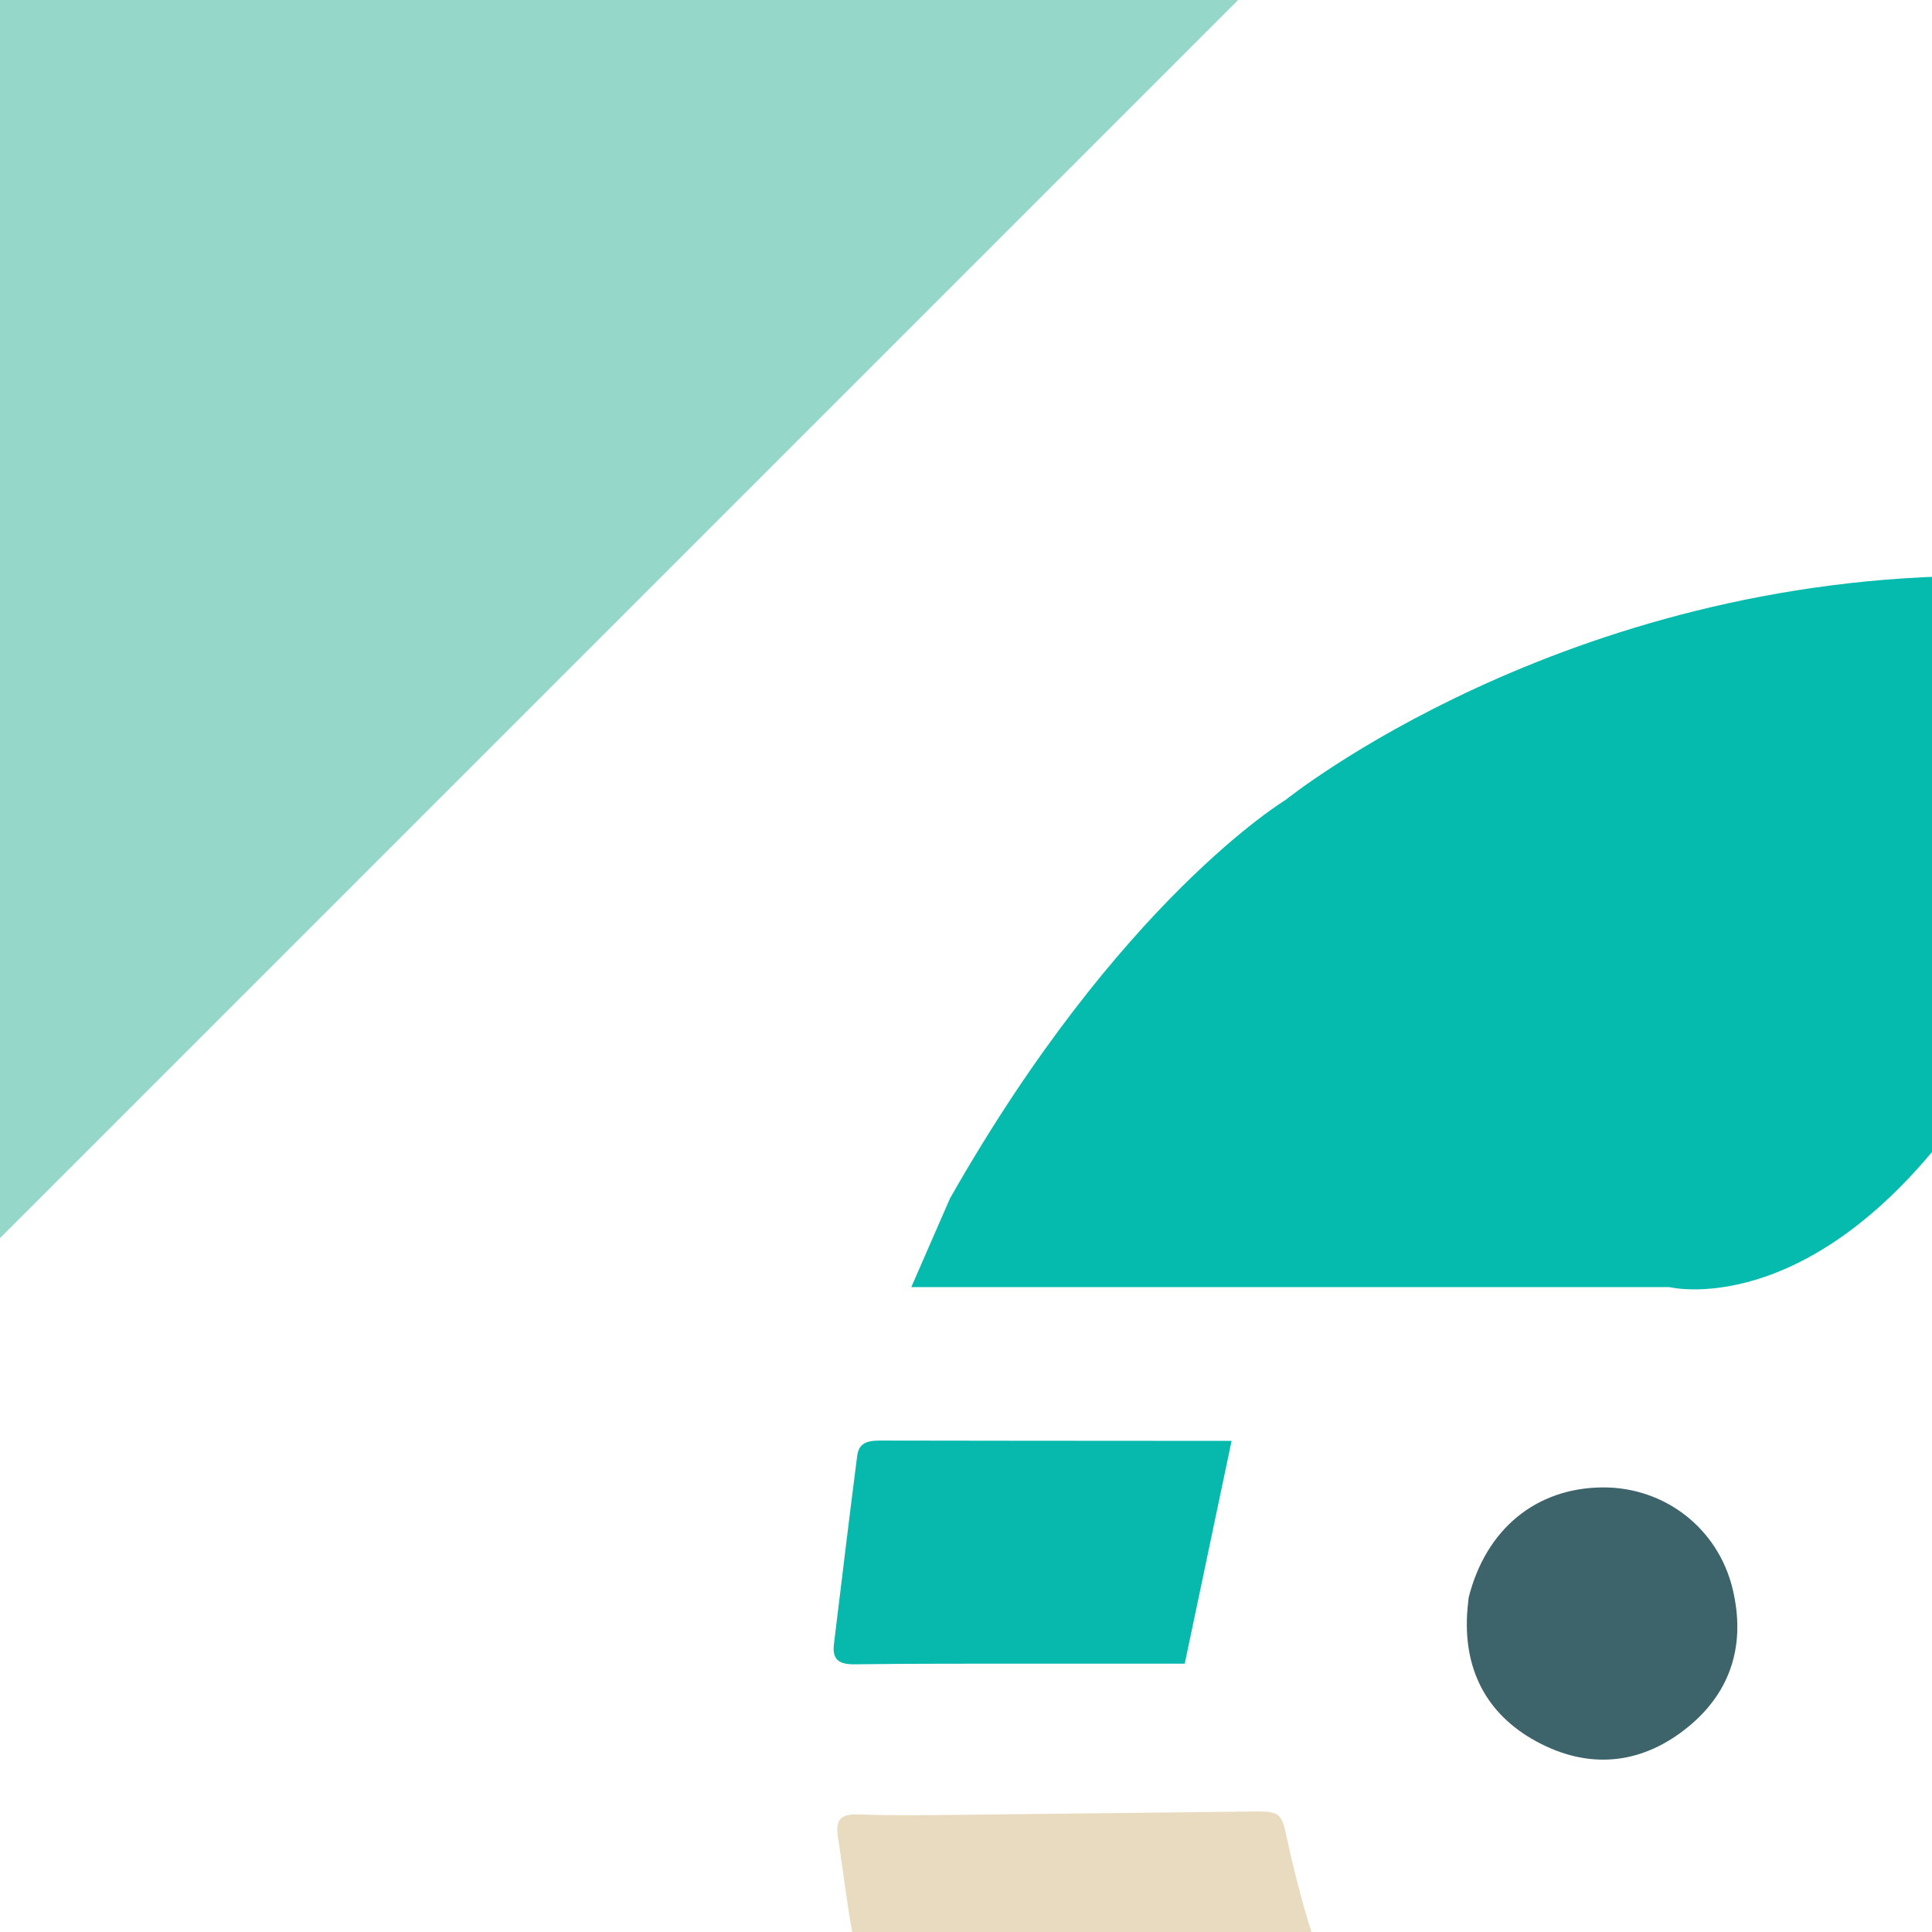
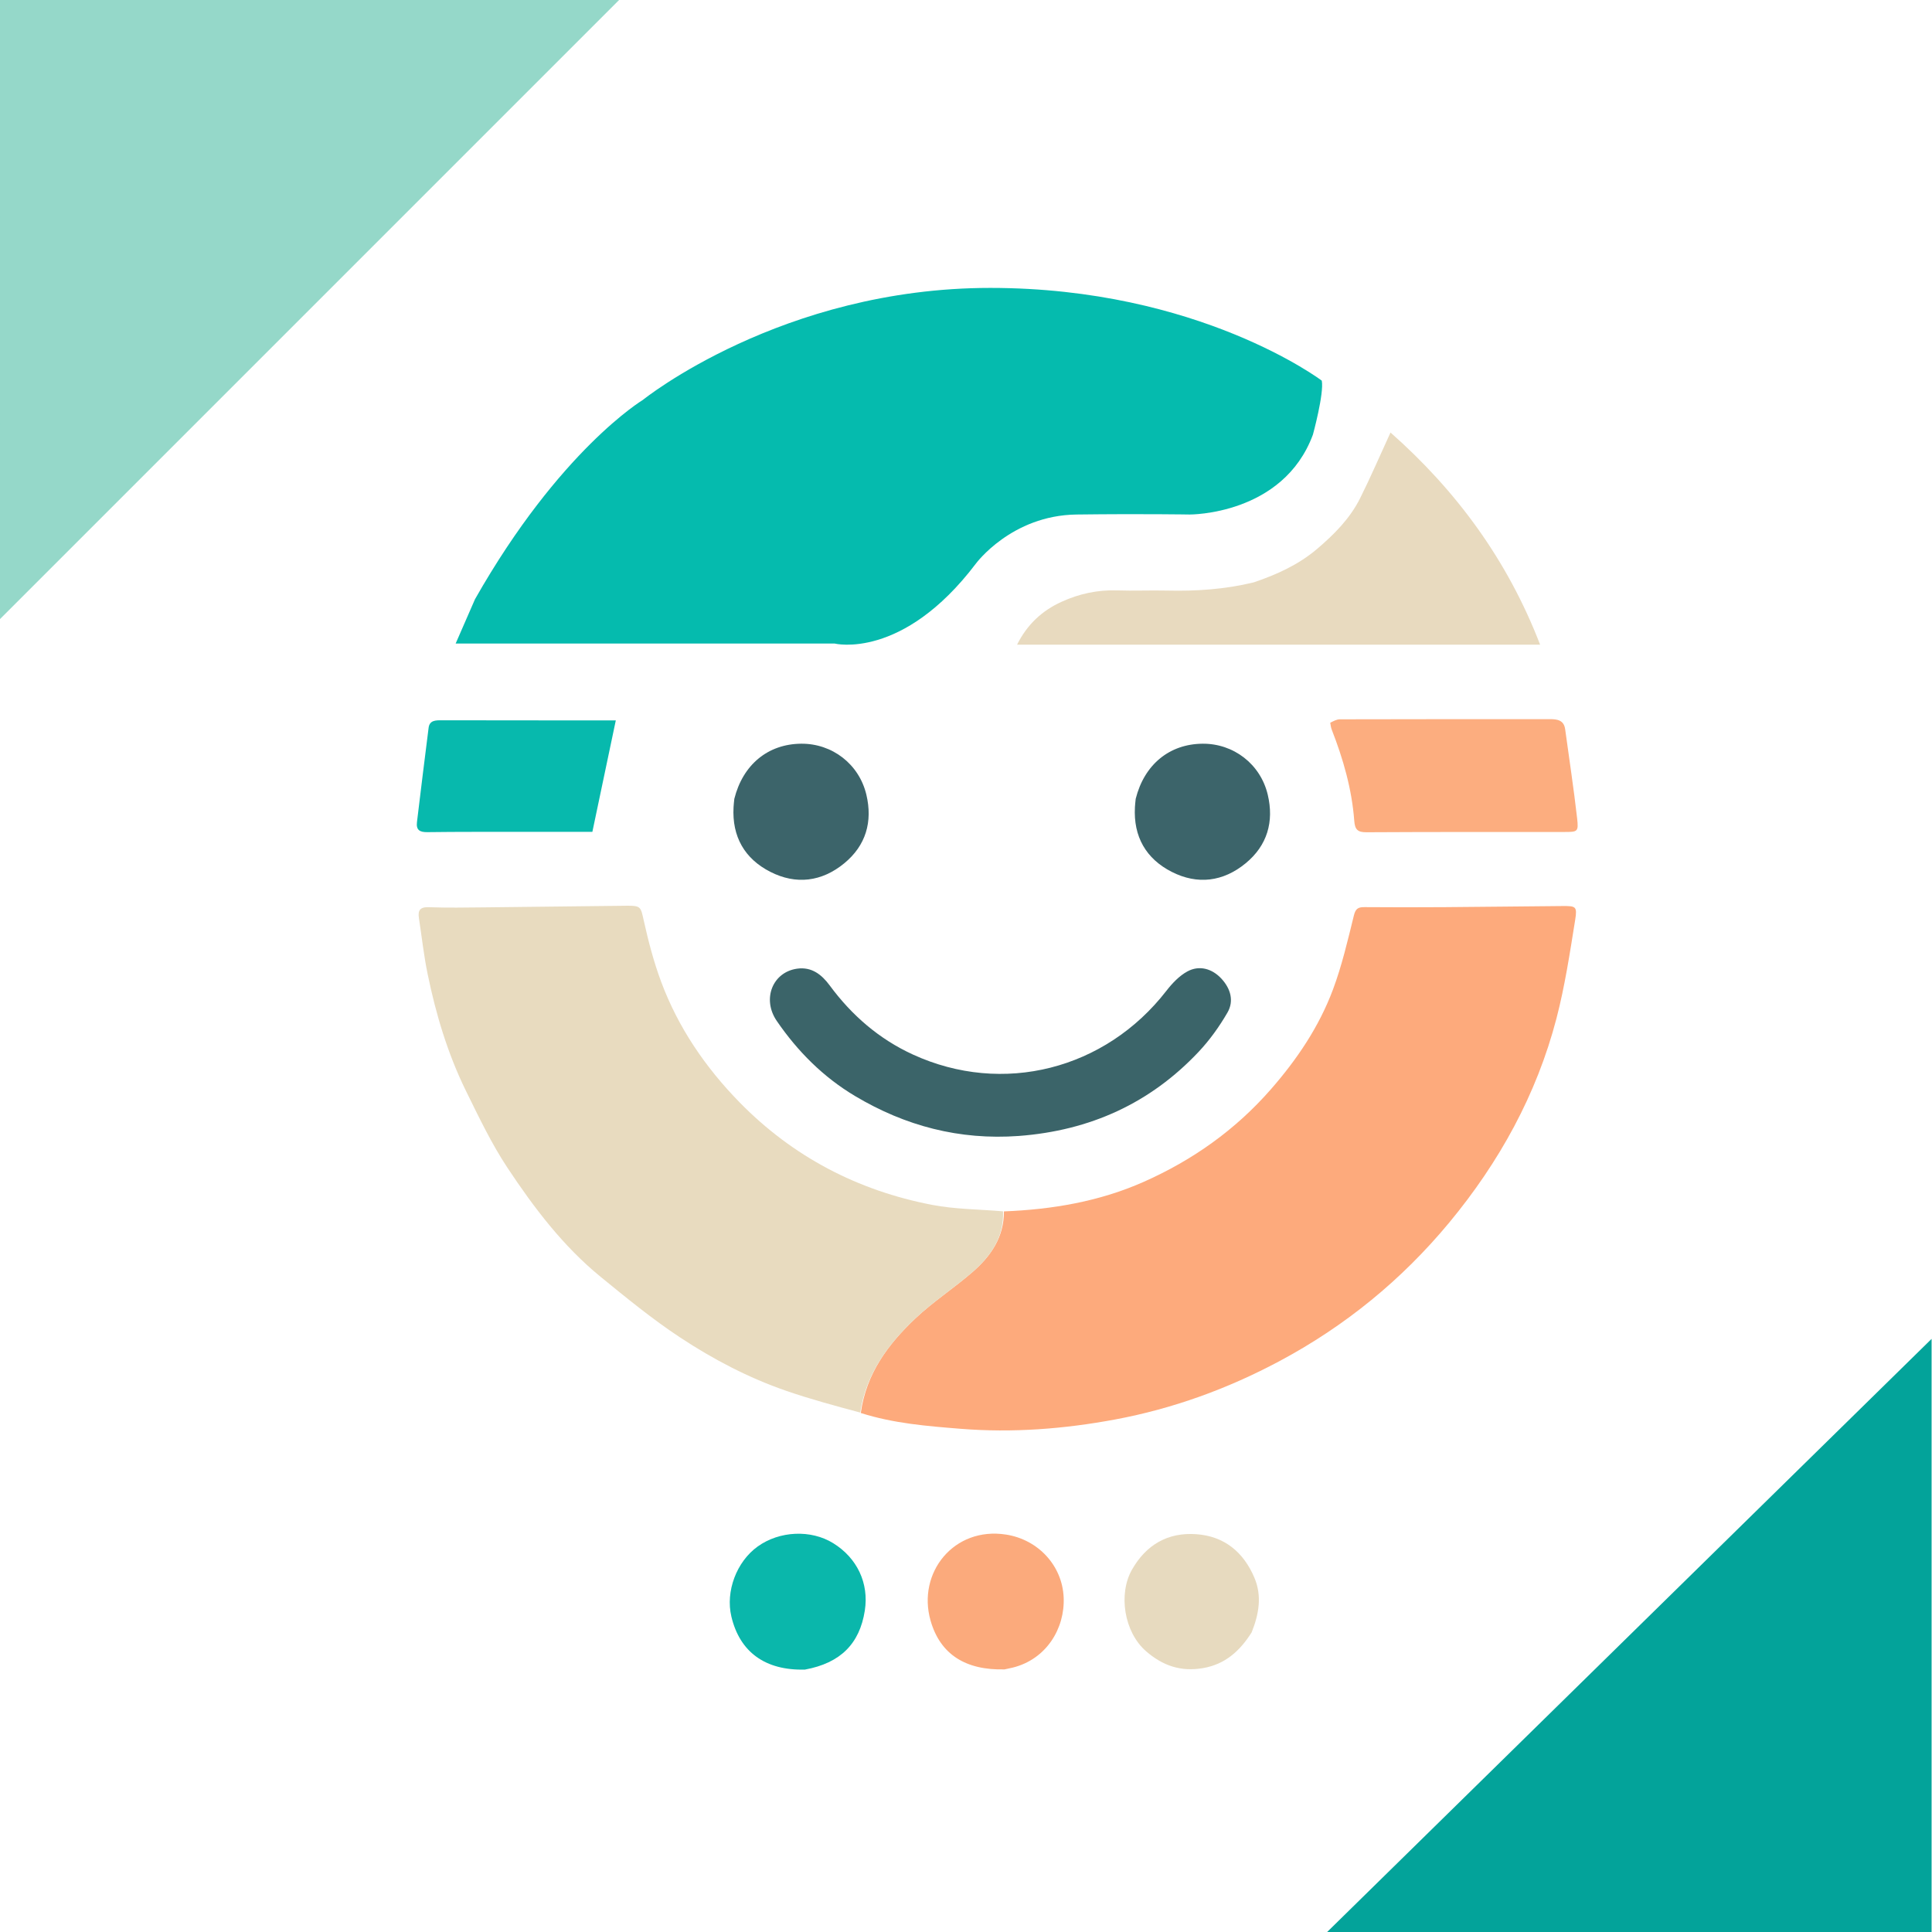
- <svg xmlns="http://www.w3.org/2000/svg" version="1.1" width="512" height="512" viewBox="0 0 512 512" enable-background="new 0 0 512 512" xml:space="preserve">
+ <svg xmlns="http://www.w3.org/2000/svg" version="1.1" width="1024" height="1024" viewBox="0 0 1024 1024" enable-background="new 0 0 1024 1024" xml:space="preserve">
  <path fill="#fdaa7c" opacity="1" stroke="none" d="m 532.1,642.061 c 25.619,-1.001 50.618,-5.231 74.169,-15.691 25.84,-11.477 48.443,-27.459 67.217,-48.902 13.959,-15.944 25.638,-33.263 33.029,-53.04 4.744,-12.694 7.818,-26.044 11.08,-39.239 0.907,-3.668 2.326,-4.419 5.612,-4.393 14.133,0.11 28.267,0.109 42.4,0.014 20.816,-0.141 41.63,-0.423 62.446,-0.588 7.169,-0.057 7.977,0.159 6.831,7.291 -2.813,17.513 -5.463,35.15 -9.928,52.282 -10.529,40.397 -30.361,76.265 -56.897,108.274 -25.104,30.281 -55.146,54.808 -89.927,73.371 -27.484,14.668 -56.506,25.215 -87.103,30.913 -27.035,5.035 -54.327,7.153 -81.902,4.936 -17.74,-1.426 -35.423,-2.818 -52.887,-8.371 2.862,-20.999 14.553,-36.53 28.872,-50.075 9.473,-8.961 20.596,-16.151 30.457,-24.736 9.607,-8.364 16.621,-18.481 16.533,-32.046 z" />
  <path fill="#e8dbbf" opacity="1" stroke="none" d="m 531.631,642.027 c 0.558,13.6 -6.456,23.716 -16.064,32.08 -9.861,8.585 -20.984,15.774 -30.457,24.736 -14.319,13.545 -26.01,29.076 -29.172,49.852 -13.193,-3.555 -26.491,-7.118 -39.468,-11.611 -19.843,-6.87 -38.451,-16.635 -55.891,-28.129 -14.748,-9.719 -28.515,-21.006 -42.224,-32.201 -19.88,-16.234 -35.307,-36.569 -49.35,-57.747 -8.483,-12.794 -15.165,-26.849 -21.971,-40.675 -9.719,-19.742 -16.009,-40.733 -20.415,-62.241 -1.99,-9.714 -3.073,-19.615 -4.576,-29.429 -0.628,-4.102 0.512,-6.002 5.254,-5.824 9.752,0.367 19.528,0.183 29.293,0.086 25.3,-0.253 50.599,-0.605 75.899,-0.868 7.21,-0.075 7.155,0.805 8.698,7.761 2.436,10.98 5.302,21.968 9.219,32.494 9.042,24.297 23.478,45.428 41.489,63.852 28.207,28.856 62.621,46.848 102.162,54.449 12.137,2.333 24.725,2.321 37.575,3.416 z" id="path1068" />
  <path fill="#e8dabf" opacity="1" stroke="none" d="m 664.429,308.688 c 12.437,-4.196 23.882,-9.442 33.667,-17.758 9.051,-7.693 17.421,-16.104 22.783,-26.828 5.578,-11.157 10.504,-22.639 16.119,-34.859 34.777,30.698 61.993,67.522 79.292,112.443 -92.813,0 -184.694,0 -277.223,0 5.338,-10.658 13.18,-17.975 23.514,-22.694 9.353,-4.271 19.126,-6.417 29.5,-6.067 8.823,0.297 17.668,-0.117 26.497,0.091 15.332,0.361 30.514,-0.62 45.853,-4.327 z" />
  <path fill="#3b6469" opacity="1" stroke="none" d="m 540.029,602.078 c -31.543,2.292 -60.213,-5.284 -86.826,-21.15 -16.884,-10.066 -30.475,-23.706 -41.5,-39.806 -7.952,-11.612 -2.206,-25.904 10.821,-27.711 7.615,-1.056 12.941,3.063 17.241,8.894 11.678,15.835 26.164,28.398 44.096,36.619 47.628,21.837 101.954,8.014 134.353,-33.778 3.063,-3.951 6.797,-7.901 11.095,-10.251 6.333,-3.462 13.154,-1.521 18.1,3.848 4.834,5.247 6.74,11.779 3.172,17.938 -4.294,7.412 -9.415,14.573 -15.282,20.805 -25.667,27.262 -57.547,41.741 -95.272,44.59 z" />
-   <path fill="#fcad7f" opacity="1" troke="none" d="m 705.052,383.082 c 1.75,-0.901 3.412,-1.823 5.076,-1.828 37.117,-0.094 74.235,-0.091 111.352,-0.091 3.849,-3e-5 7.425,0.465 8.09,5.36 2.141,15.756 4.564,31.479 6.347,47.275 0.801,7.099 0.229,7.164 -6.751,7.167 -34.954,0.017 -69.908,-0.051 -104.861,0.15 -4.739,0.027 -6.166,-1.386 -6.523,-6.118 -1.258,-16.68 -5.828,-32.626 -11.894,-48.166 -0.418,-1.071 -0.62,-2.227 -0.836,-3.75 z" />
+   <path fill="#fcad7f" opacity="1" stroke="none" d="m 705.052,383.082 c 1.75,-0.901 3.412,-1.823 5.076,-1.828 37.117,-0.094 74.235,-0.091 111.352,-0.091 3.849,-3e-5 7.425,0.465 8.09,5.36 2.141,15.756 4.564,31.479 6.347,47.275 0.801,7.099 0.229,7.164 -6.751,7.167 -34.954,0.017 -69.908,-0.051 -104.861,0.15 -4.739,0.027 -6.166,-1.386 -6.523,-6.118 -1.258,-16.68 -5.828,-32.626 -11.894,-48.166 -0.418,-1.071 -0.62,-2.227 -0.836,-3.75 z" />
  <path fill="#07b9ad" opacity="1" stroke="none" d="m 277,440.892 c -17.162,0.029 -33.826,-0.056 -50.486,0.166 -4.088,0.054 -6.025,-1.153 -5.513,-5.345 2.036,-16.66 4.027,-33.325 6.17,-49.971 0.516,-4.007 3.746,-3.984 6.888,-3.977 24.327,0.051 48.654,0.055 72.981,0.072 6.465,0.004 12.929,6.4e-4 19.346,6.4e-4 -4.142,19.7 -8.173,38.876 -12.416,59.055 -11.25,0 -23.86,0 -36.97,9.7e-4 z" />
  <path fill="#0ab7ab" opacity="1" stroke="none" d="m 426.647,884.915 c -21.057,0.571 -34.561,-9.291 -39.007,-28.124 -3.156,-13.369 2.737,-29.057 13.94,-37.109 11.584,-8.325 28.247,-9.058 40.04,-1.761 12.723,7.872 18.998,21.232 16.757,35.676 -2.739,17.66 -12.952,27.874 -31.73,31.318 z" />
  <path fill="#fbaa7c" opacity="1" stroke="none" d="m 532.467,884.807 c -20.672,0.543 -34.155,-7.953 -39.253,-25.861 -7.216,-25.349 12.363,-49.912 40.028,-45.588 17.033,2.662 29.746,16.417 30.518,33.224 0.758,16.485 -9.144,32.849 -26.968,37.278 -1.29,0.32 -2.592,0.594 -4.325,0.947 z" />
  <path fill="#3c646a" opacity="1" stroke="none" d="m 389.202,423.404 c 4.573,-18.213 17.894,-29.069 35.419,-29.224 16.385,-0.146 30.711,10.734 34.577,27.039 3.385,14.276 -0.226,26.899 -11.732,36.352 -11.908,9.782 -25.524,11.477 -39.178,4.524 -13.63,-6.94 -20.357,-18.68 -19.491,-34.295 0.074,-1.329 0.223,-2.654 0.405,-4.397 z" />
  <path fill="#3c646a" opacity="1" stroke="none" d="m 601.941,423.405 c 4.573,-18.213 17.894,-29.069 35.419,-29.224 16.385,-0.146 30.711,10.734 34.577,27.039 3.385,14.276 -0.226,26.899 -11.732,36.352 -11.908,9.782 -25.524,11.477 -39.178,4.524 -13.63,-6.94 -20.357,-18.68 -19.491,-34.295 0.074,-1.329 0.223,-2.654 0.405,-4.397 z" />
  <path fill="#e7dabf" opacity="1" stroke="none" d="m 663.398,865.194 c -6.276,9.93 -14.116,16.96 -25.852,18.957 -11.612,1.976 -21.192,-1.221 -30.091,-8.943 -11.73,-10.179 -14.805,-30.402 -7.48,-43.258 7.586,-13.313 19.069,-19.853 34.094,-18.794 14.872,1.048 25.092,9.547 30.825,23.161 4.047,9.61 2.377,19.175 -1.497,28.876 z" />
  <path style="fill:#95d8c9;fill-opacity:1;fill-rule:evenodd;stroke:#95d8c9;stroke-opacity:1;paint-order:markers stroke fill" d="M 0,327.416 327.416,0 H 0.427 Z" />
  <path style="fill:#03a39a;fill-opacity:1;fill-rule:evenodd;stroke:#03a39a;stroke-opacity:1;paint-order:markers stroke fill" d="M 703.988,1024.138 1023.283,710.827 v 313.738 z" />
  <path style="fill:#05bbae;fill-opacity:1;fill-rule:evenodd;paint-order:markers stroke fill" d="m 241.502,341.094 h 200.895 c 0,0 35.905,8.976 74.801,-42.316 0,0 18.807,-25.646 53.43,-26.074 34.622,-0.427 59.841,0 59.841,0 0,0 49.583,0.427 65.398,-42.316 0,0 5.984,-21.799 4.702,-28.638 0,0 -64.97,-49.155 -175.676,-49.155 -110.706,0 -184.225,59.414 -184.225,59.414 0,0 -44.026,26.501 -88.907,105.577 z" />
</svg>
